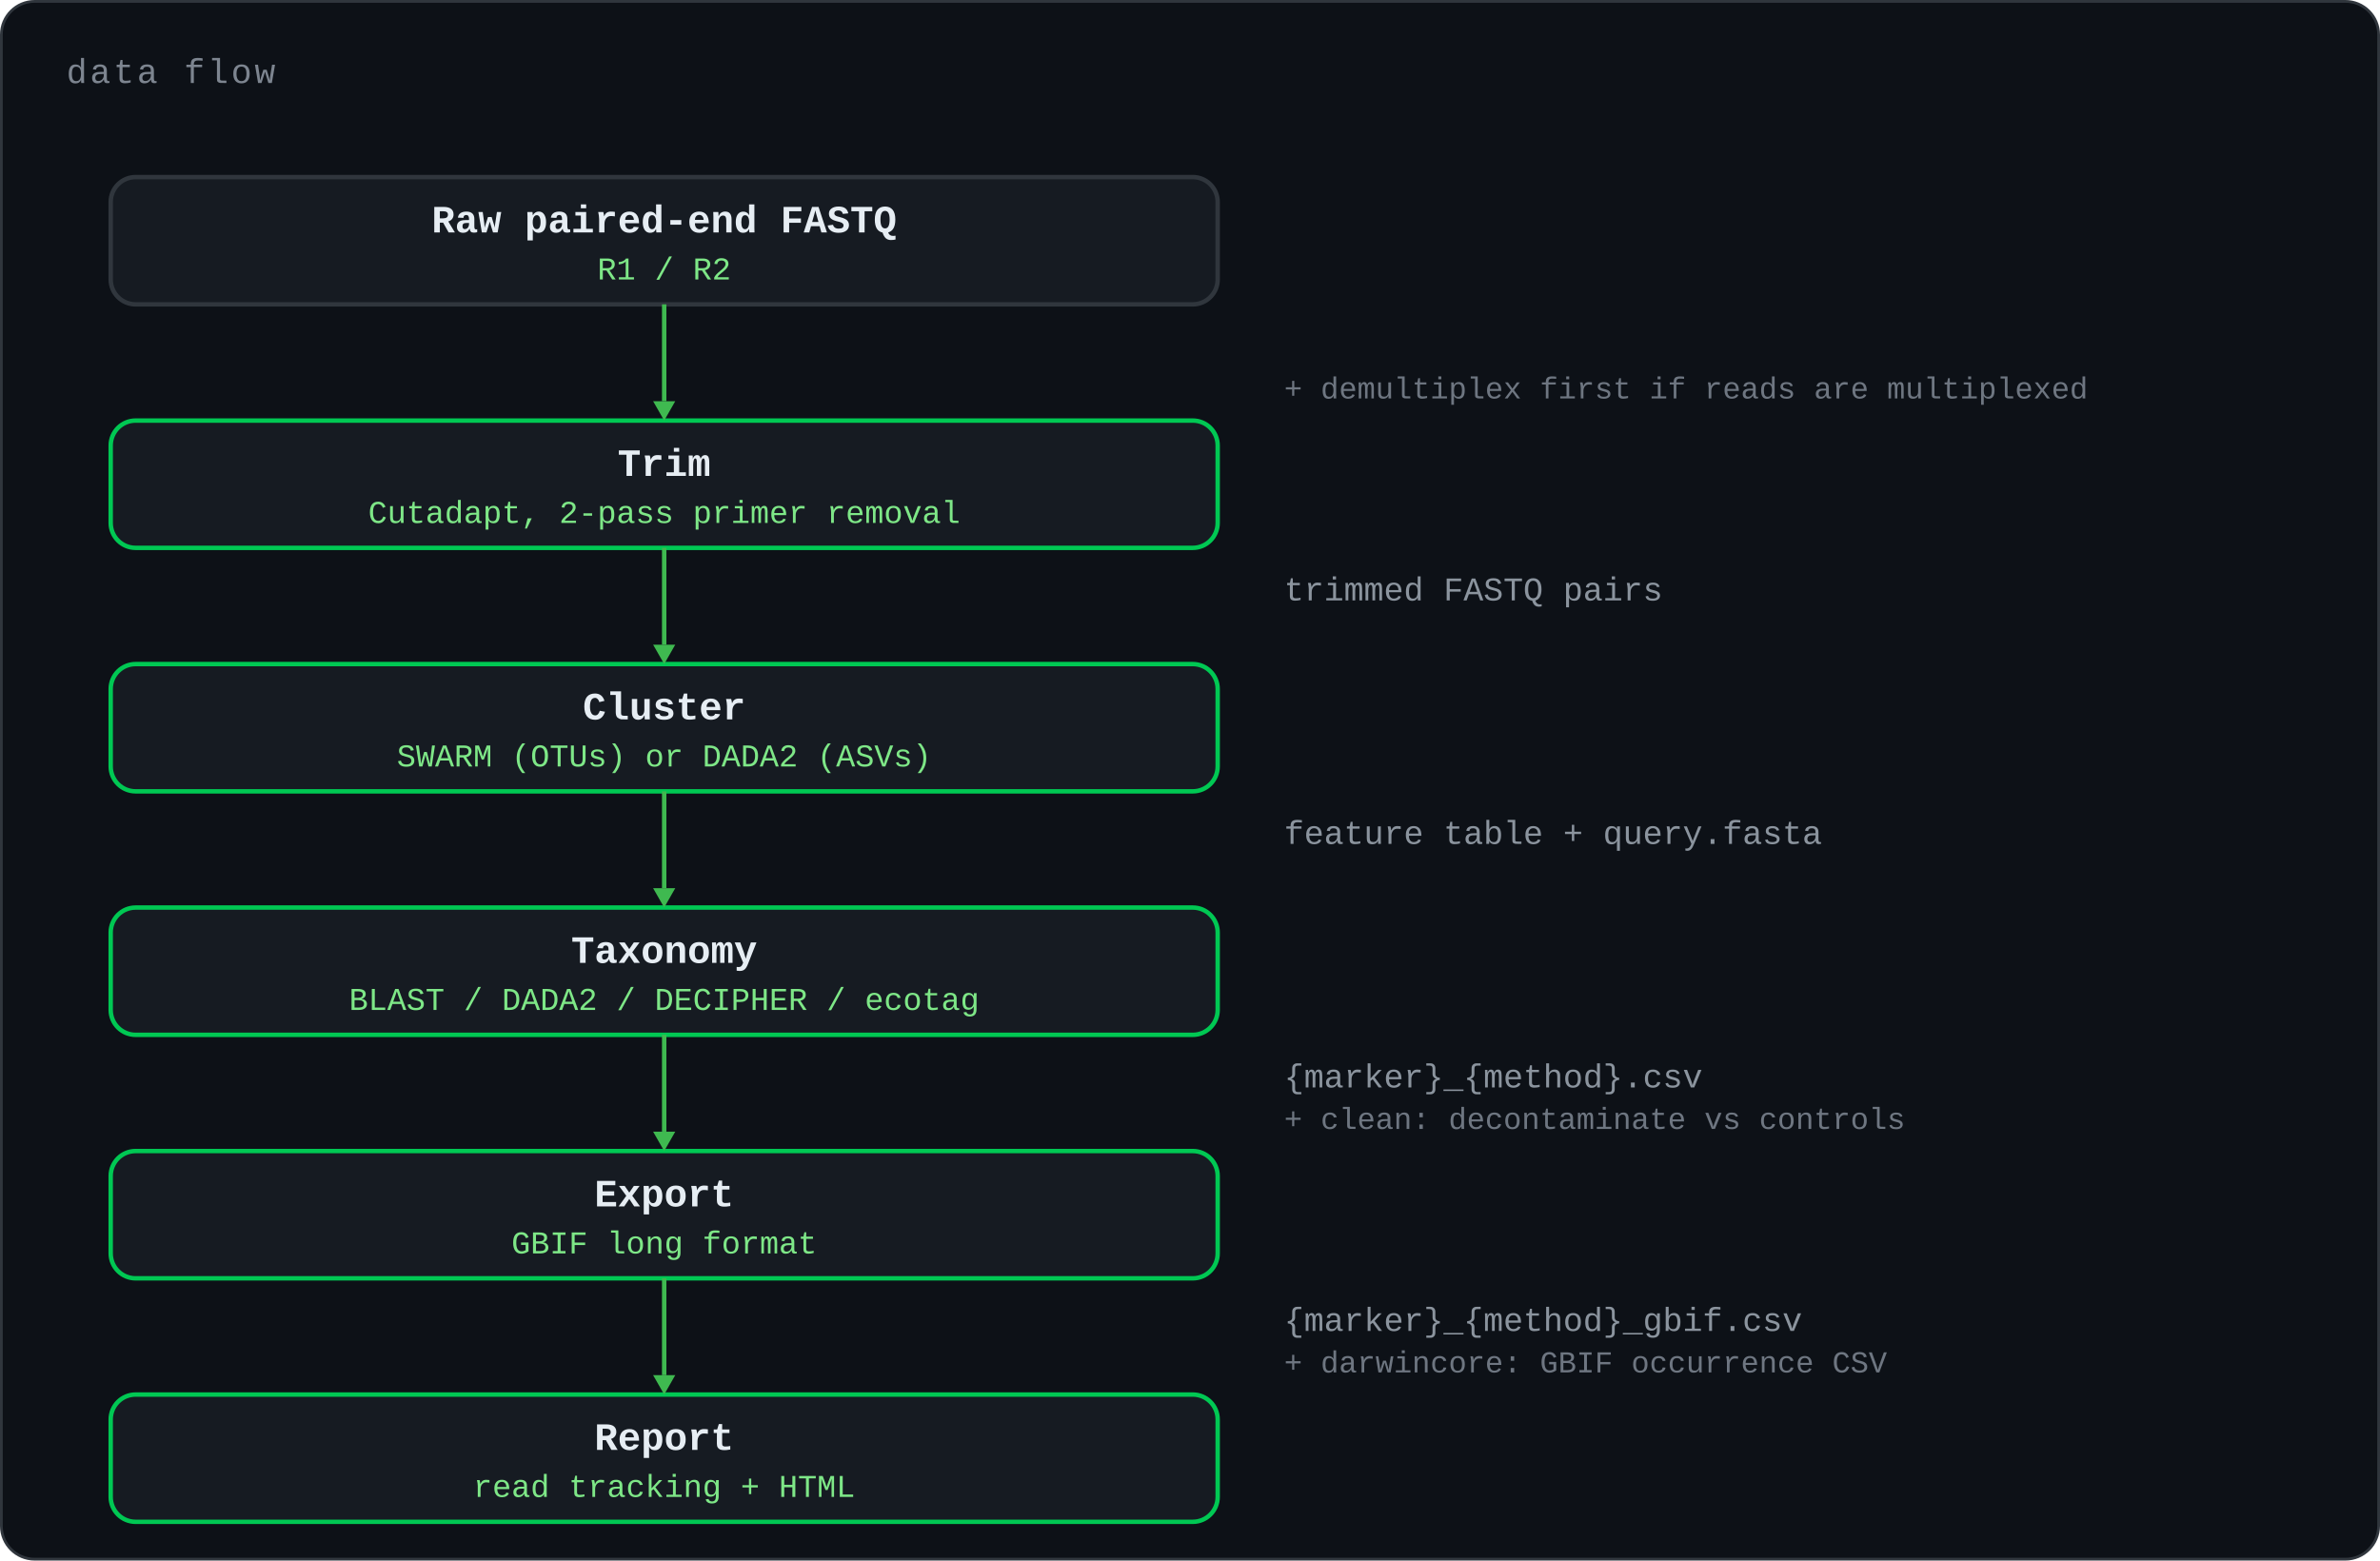
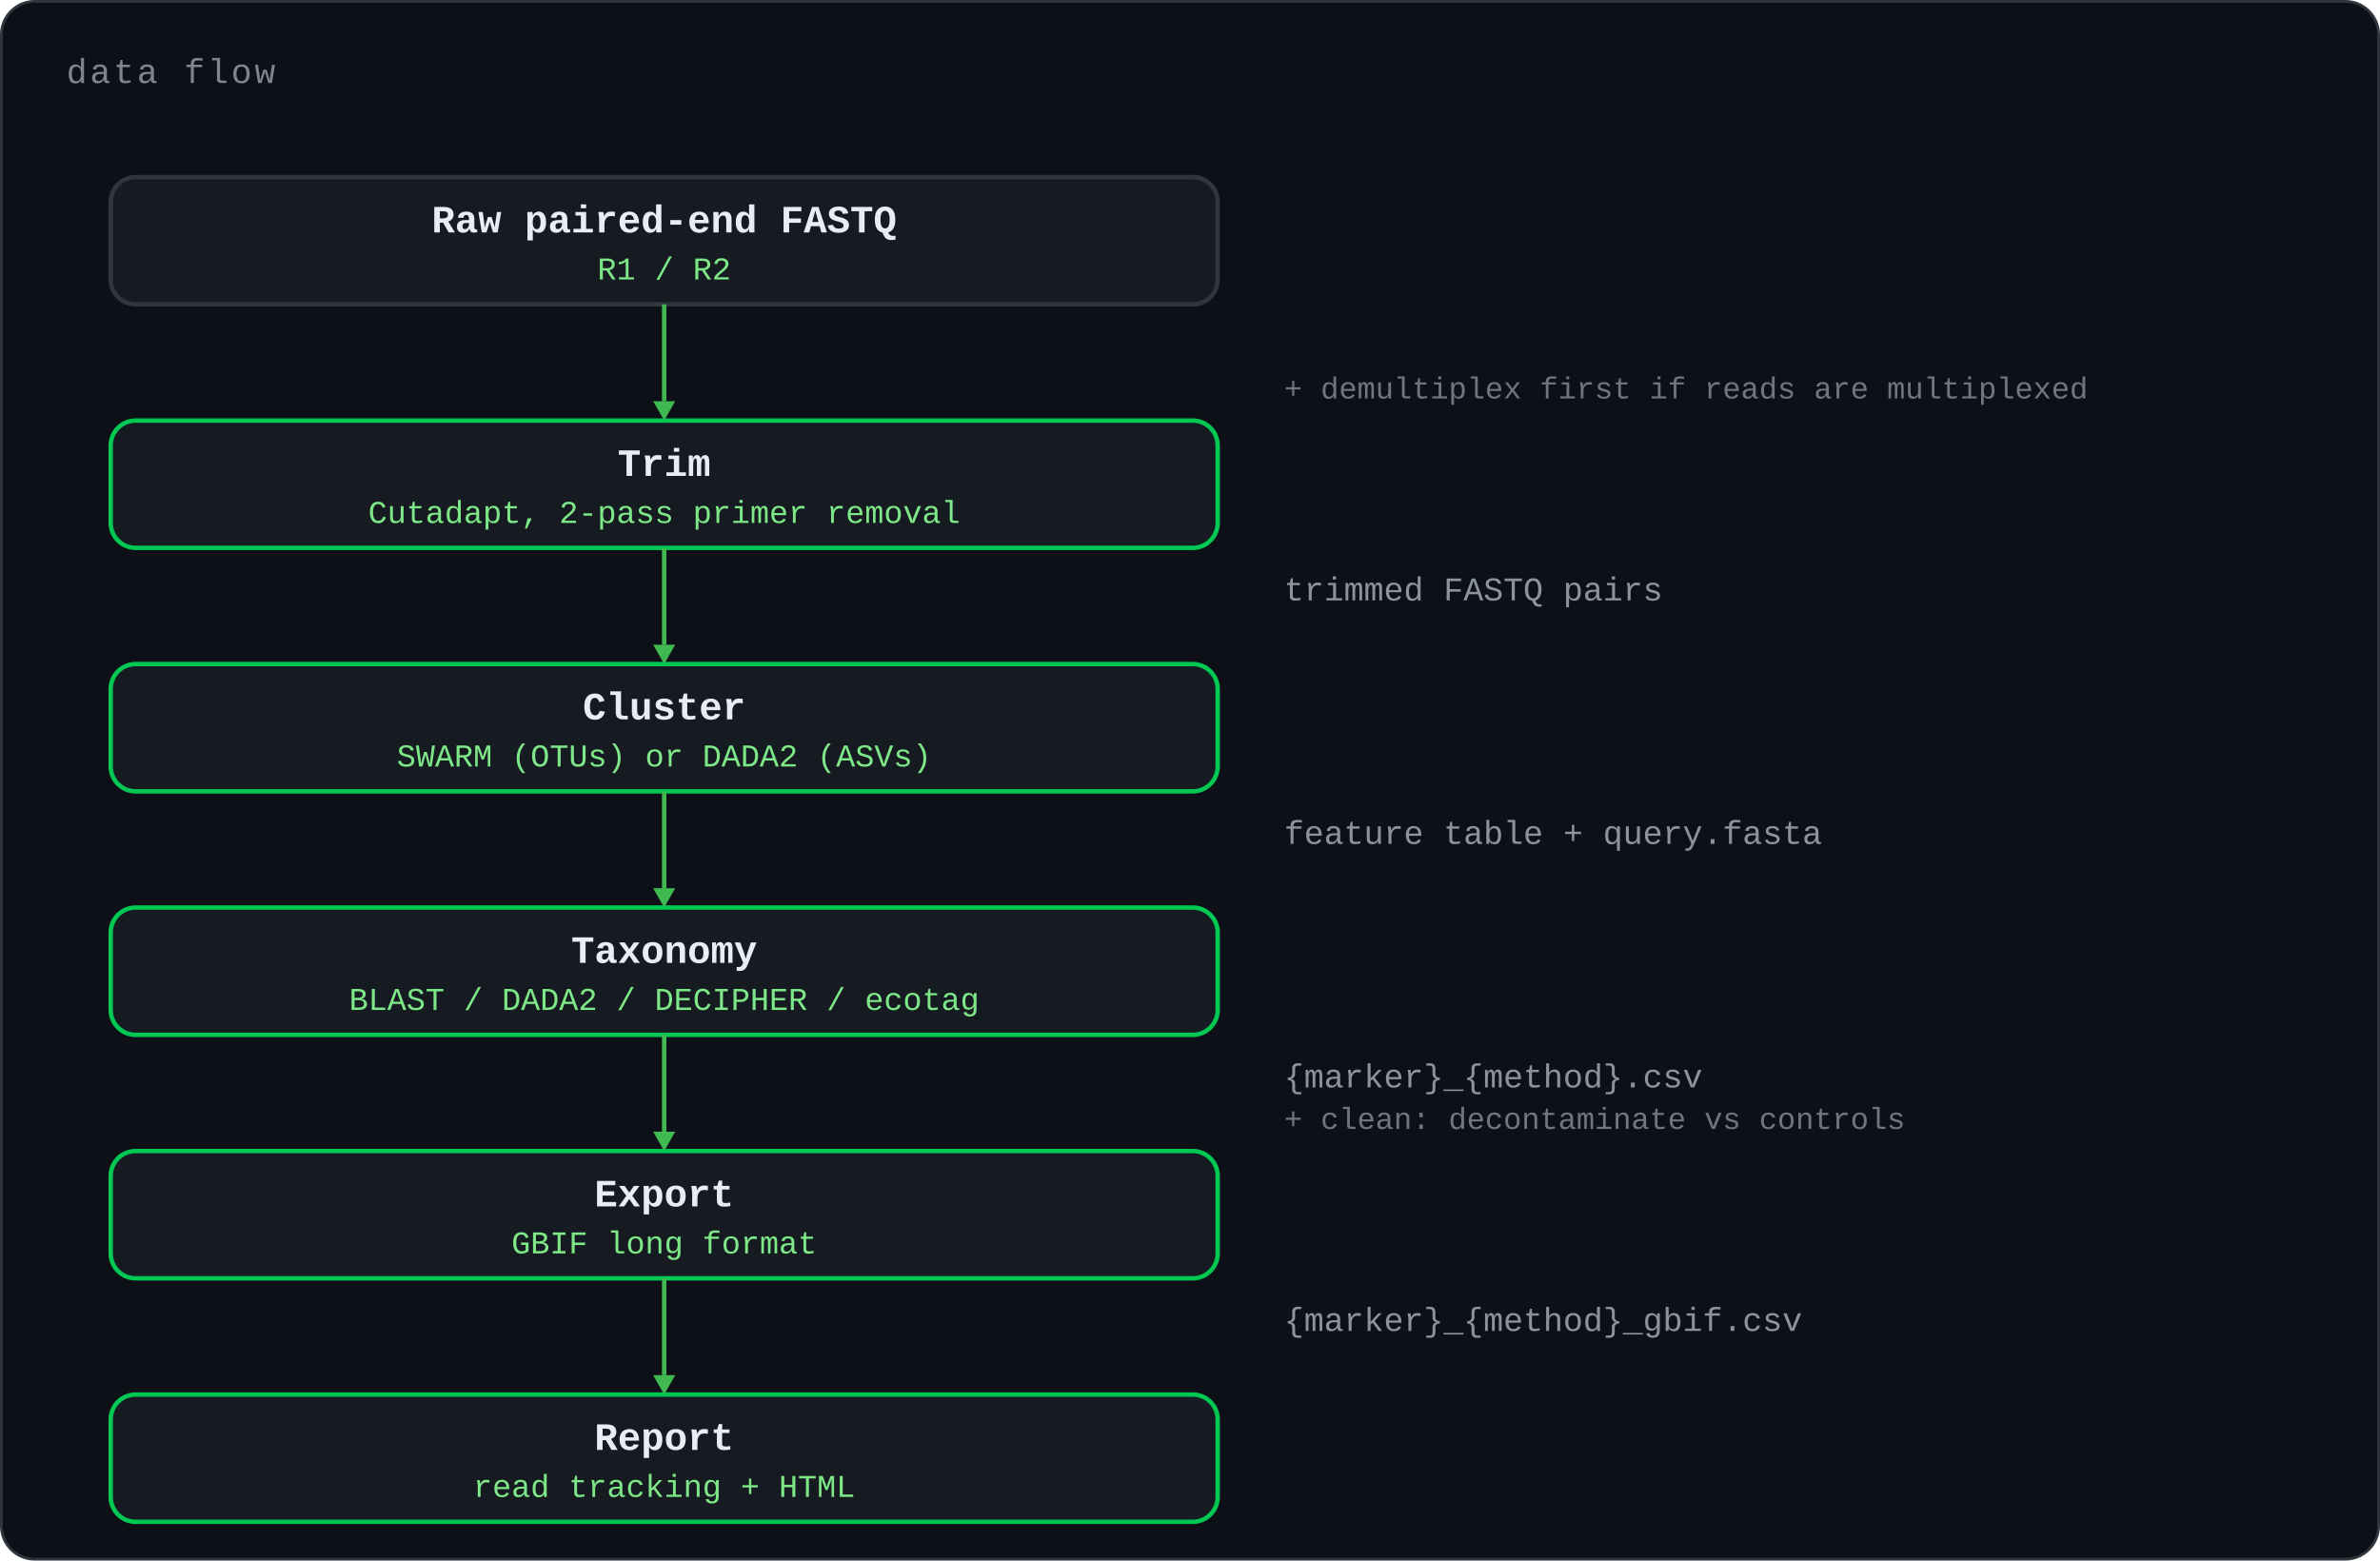
<svg xmlns="http://www.w3.org/2000/svg" viewBox="0 0 860 564" width="100%" font-family="'SFMono-Regular','SF Mono','Menlo','Consolas','Liberation Mono','DejaVu Sans Mono',monospace">
  <rect x="0.5" y="0.5" width="859" height="563" rx="12" fill="#0D1117" stroke="#30363d" stroke-width="1" />
  <text x="24" y="30" font-size="12.5" fill="#7d8590" letter-spacing="1">data flow</text>
  <rect x="40" y="64" width="400" height="46" rx="9" fill="#161B22" stroke="#30363d" stroke-width="1.6" />
  <text x="240" y="84" text-anchor="middle" font-size="14" font-weight="bold" fill="#e6edf3">Raw paired-end FASTQ</text>
  <text x="240" y="101" text-anchor="middle" font-size="11.5" fill="#7ee787">R1 / R2</text>
  <rect x="40" y="152" width="400" height="46" rx="9" fill="#161B22" stroke="#00C853" stroke-width="1.6" />
  <text x="240" y="172" text-anchor="middle" font-size="14" font-weight="bold" fill="#e6edf3">Trim</text>
  <text x="240" y="189" text-anchor="middle" font-size="11.5" fill="#7ee787">Cutadapt, 2-pass primer removal</text>
  <rect x="40" y="240" width="400" height="46" rx="9" fill="#161B22" stroke="#00C853" stroke-width="1.6" />
  <text x="240" y="260" text-anchor="middle" font-size="14" font-weight="bold" fill="#e6edf3">Cluster</text>
  <text x="240" y="277" text-anchor="middle" font-size="11.5" fill="#7ee787">SWARM (OTUs)  or  DADA2 (ASVs)</text>
  <rect x="40" y="328" width="400" height="46" rx="9" fill="#161B22" stroke="#00C853" stroke-width="1.6" />
  <text x="240" y="348" text-anchor="middle" font-size="14" font-weight="bold" fill="#e6edf3">Taxonomy</text>
  <text x="240" y="365" text-anchor="middle" font-size="11.5" fill="#7ee787">BLAST / DADA2 / DECIPHER / ecotag</text>
  <rect x="40" y="416" width="400" height="46" rx="9" fill="#161B22" stroke="#00C853" stroke-width="1.6" />
  <text x="240" y="436" text-anchor="middle" font-size="14" font-weight="bold" fill="#e6edf3">Export</text>
  <text x="240" y="453" text-anchor="middle" font-size="11.5" fill="#7ee787">GBIF long format</text>
  <rect x="40" y="504" width="400" height="46" rx="9" fill="#161B22" stroke="#00C853" stroke-width="1.6" />
  <text x="240" y="524" text-anchor="middle" font-size="14" font-weight="bold" fill="#e6edf3">Report</text>
  <text x="240" y="541" text-anchor="middle" font-size="11.5" fill="#7ee787">read tracking + HTML</text>
  <line x1="240" y1="110" x2="240" y2="145" stroke="#3fb950" stroke-width="1.6" />
  <path d="M 236 145 L 244 145 L 240 152 z" fill="#3fb950" />
  <text x="464" y="144" font-size="11" fill="#6e7681" xml:space="preserve">+ demultiplex first if reads are multiplexed</text>
  <line x1="240" y1="198" x2="240" y2="233" stroke="#3fb950" stroke-width="1.6" />
  <path d="M 236 233 L 244 233 L 240 240 z" fill="#3fb950" />
  <text x="464" y="217" font-size="12" fill="#8b949e" xml:space="preserve">trimmed FASTQ pairs</text>
  <line x1="240" y1="286" x2="240" y2="321" stroke="#3fb950" stroke-width="1.6" />
  <path d="M 236 321 L 244 321 L 240 328 z" fill="#3fb950" />
  <text x="464" y="305" font-size="12" fill="#8b949e" xml:space="preserve">feature table + query.fasta</text>
  <line x1="240" y1="374" x2="240" y2="409" stroke="#3fb950" stroke-width="1.6" />
  <path d="M 236 409 L 244 409 L 240 416 z" fill="#3fb950" />
  <text x="464" y="393" font-size="12" fill="#8b949e" xml:space="preserve">{marker}_{method}.csv</text>
  <text x="464" y="408" font-size="11" fill="#6e7681" xml:space="preserve">+ clean: decontaminate vs controls</text>
  <line x1="240" y1="462" x2="240" y2="497" stroke="#3fb950" stroke-width="1.6" />
  <path d="M 236 497 L 244 497 L 240 504 z" fill="#3fb950" />
  <text x="464" y="481" font-size="12" fill="#8b949e" xml:space="preserve">{marker}_{method}_gbif.csv</text>
-   <text x="464" y="496" font-size="11" fill="#6e7681" xml:space="preserve">+ darwincore: GBIF occurrence CSV</text>
</svg>
